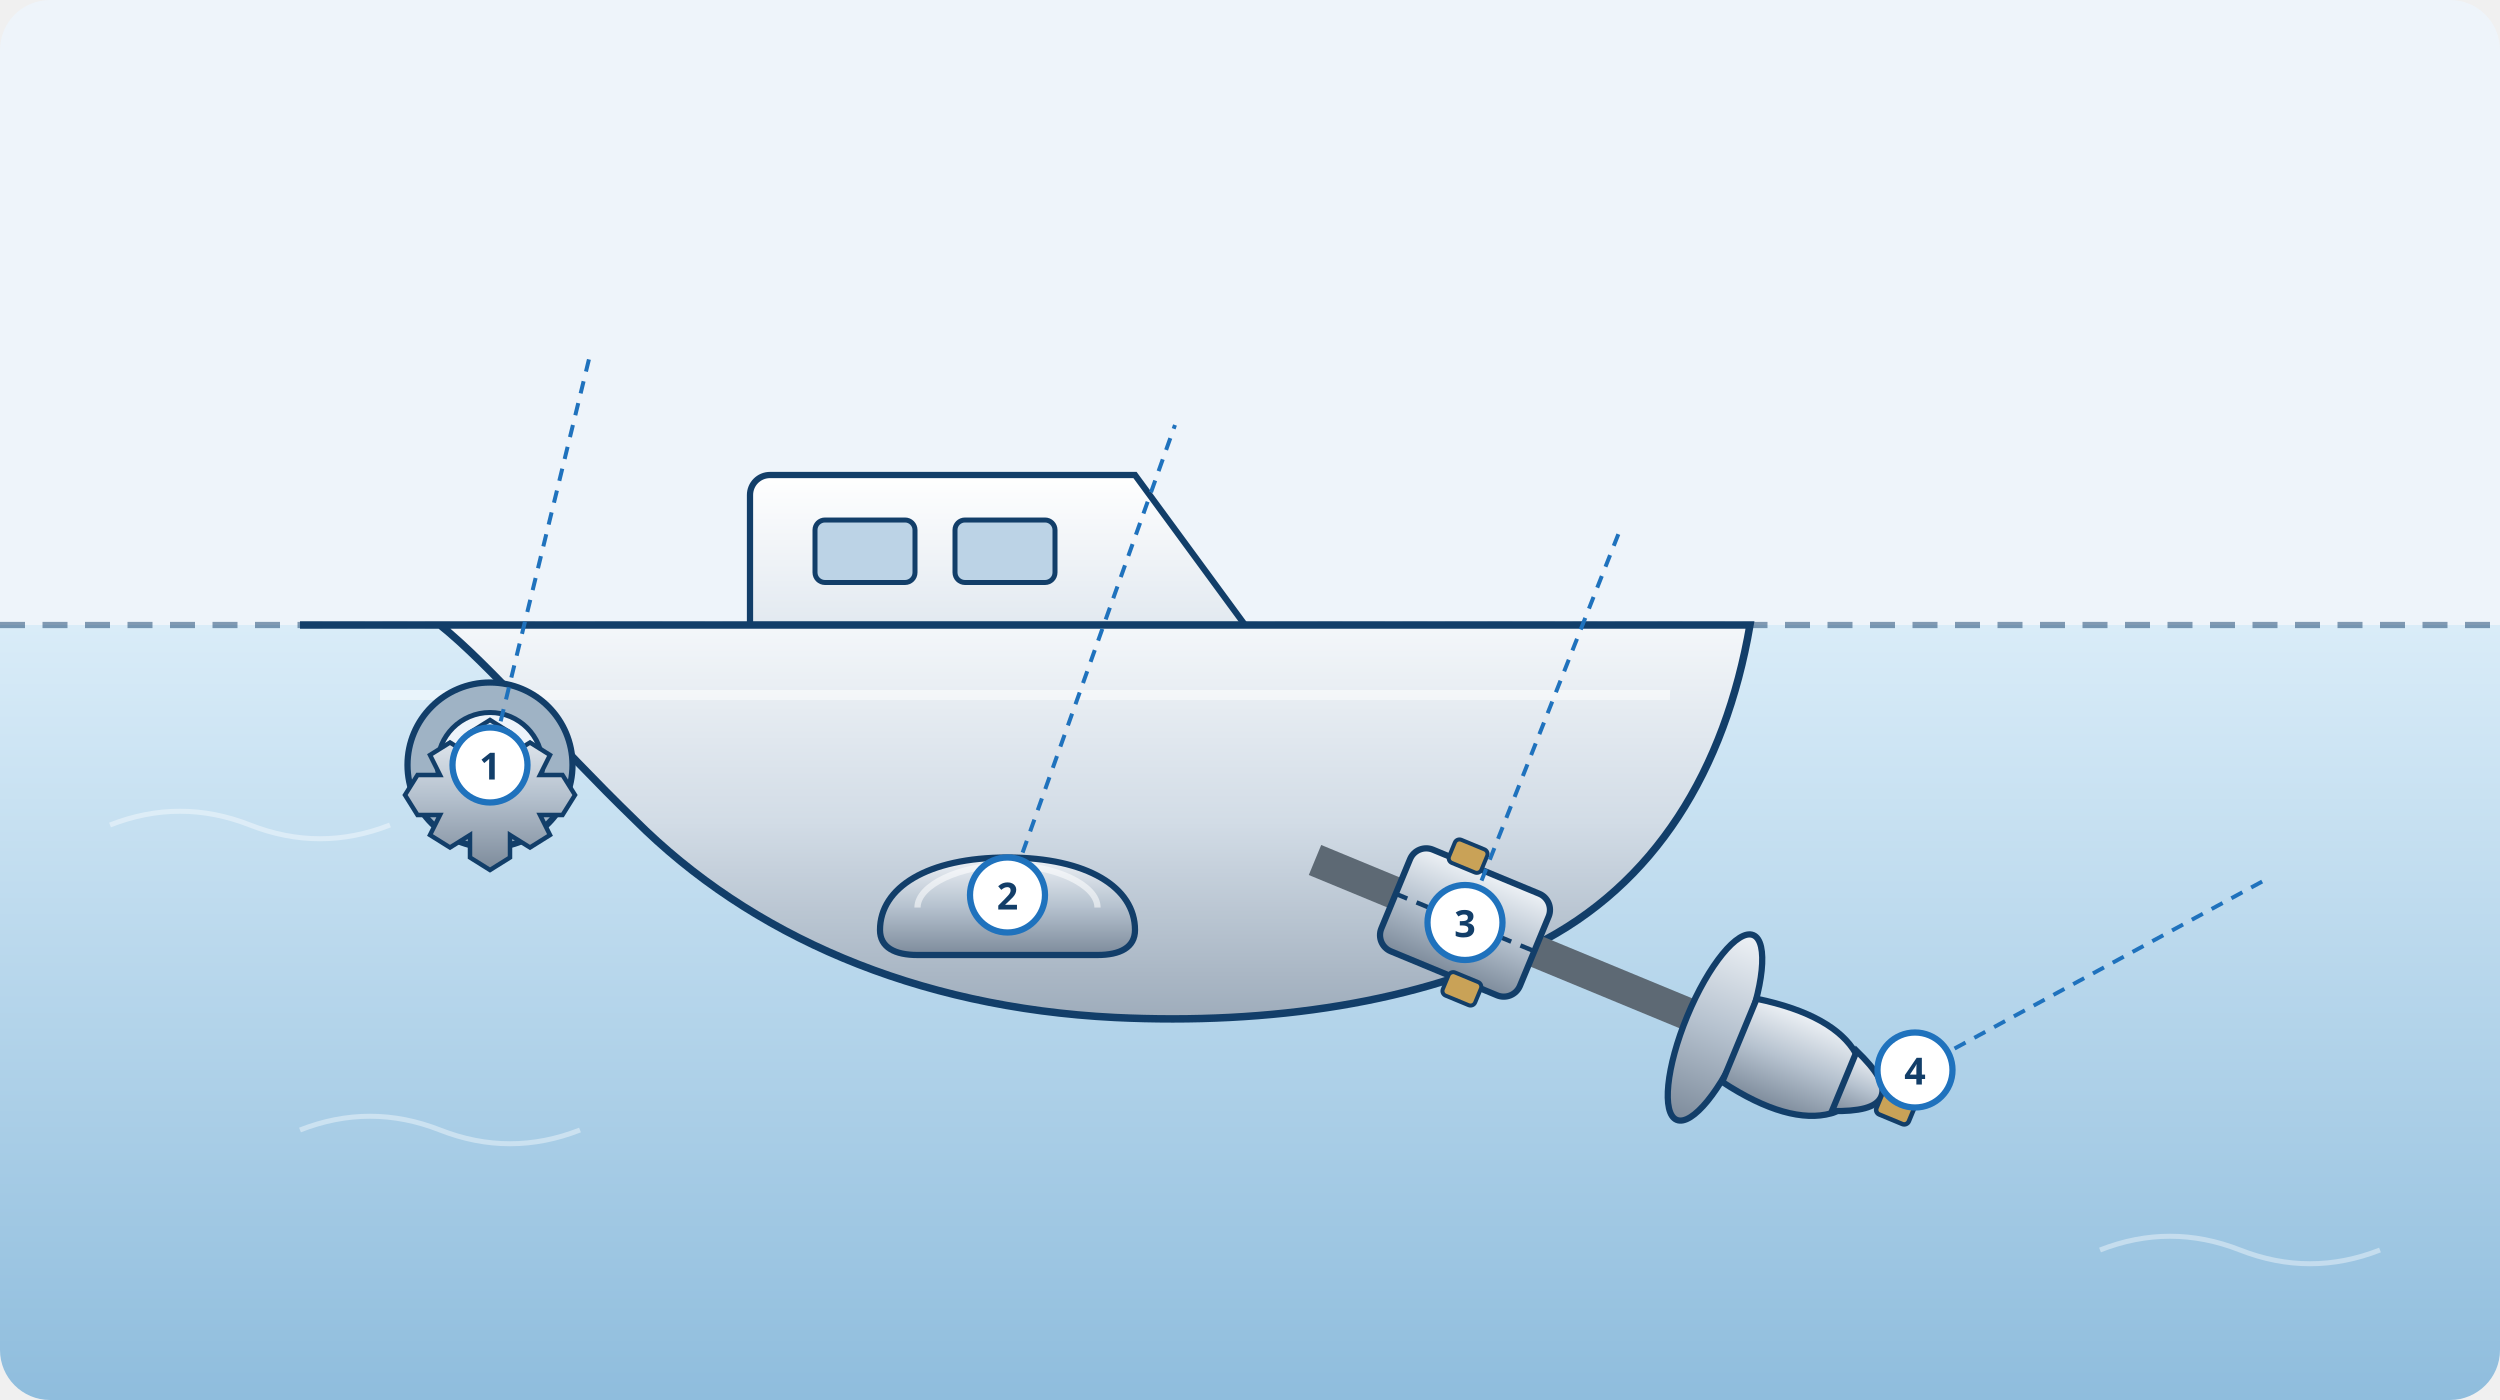
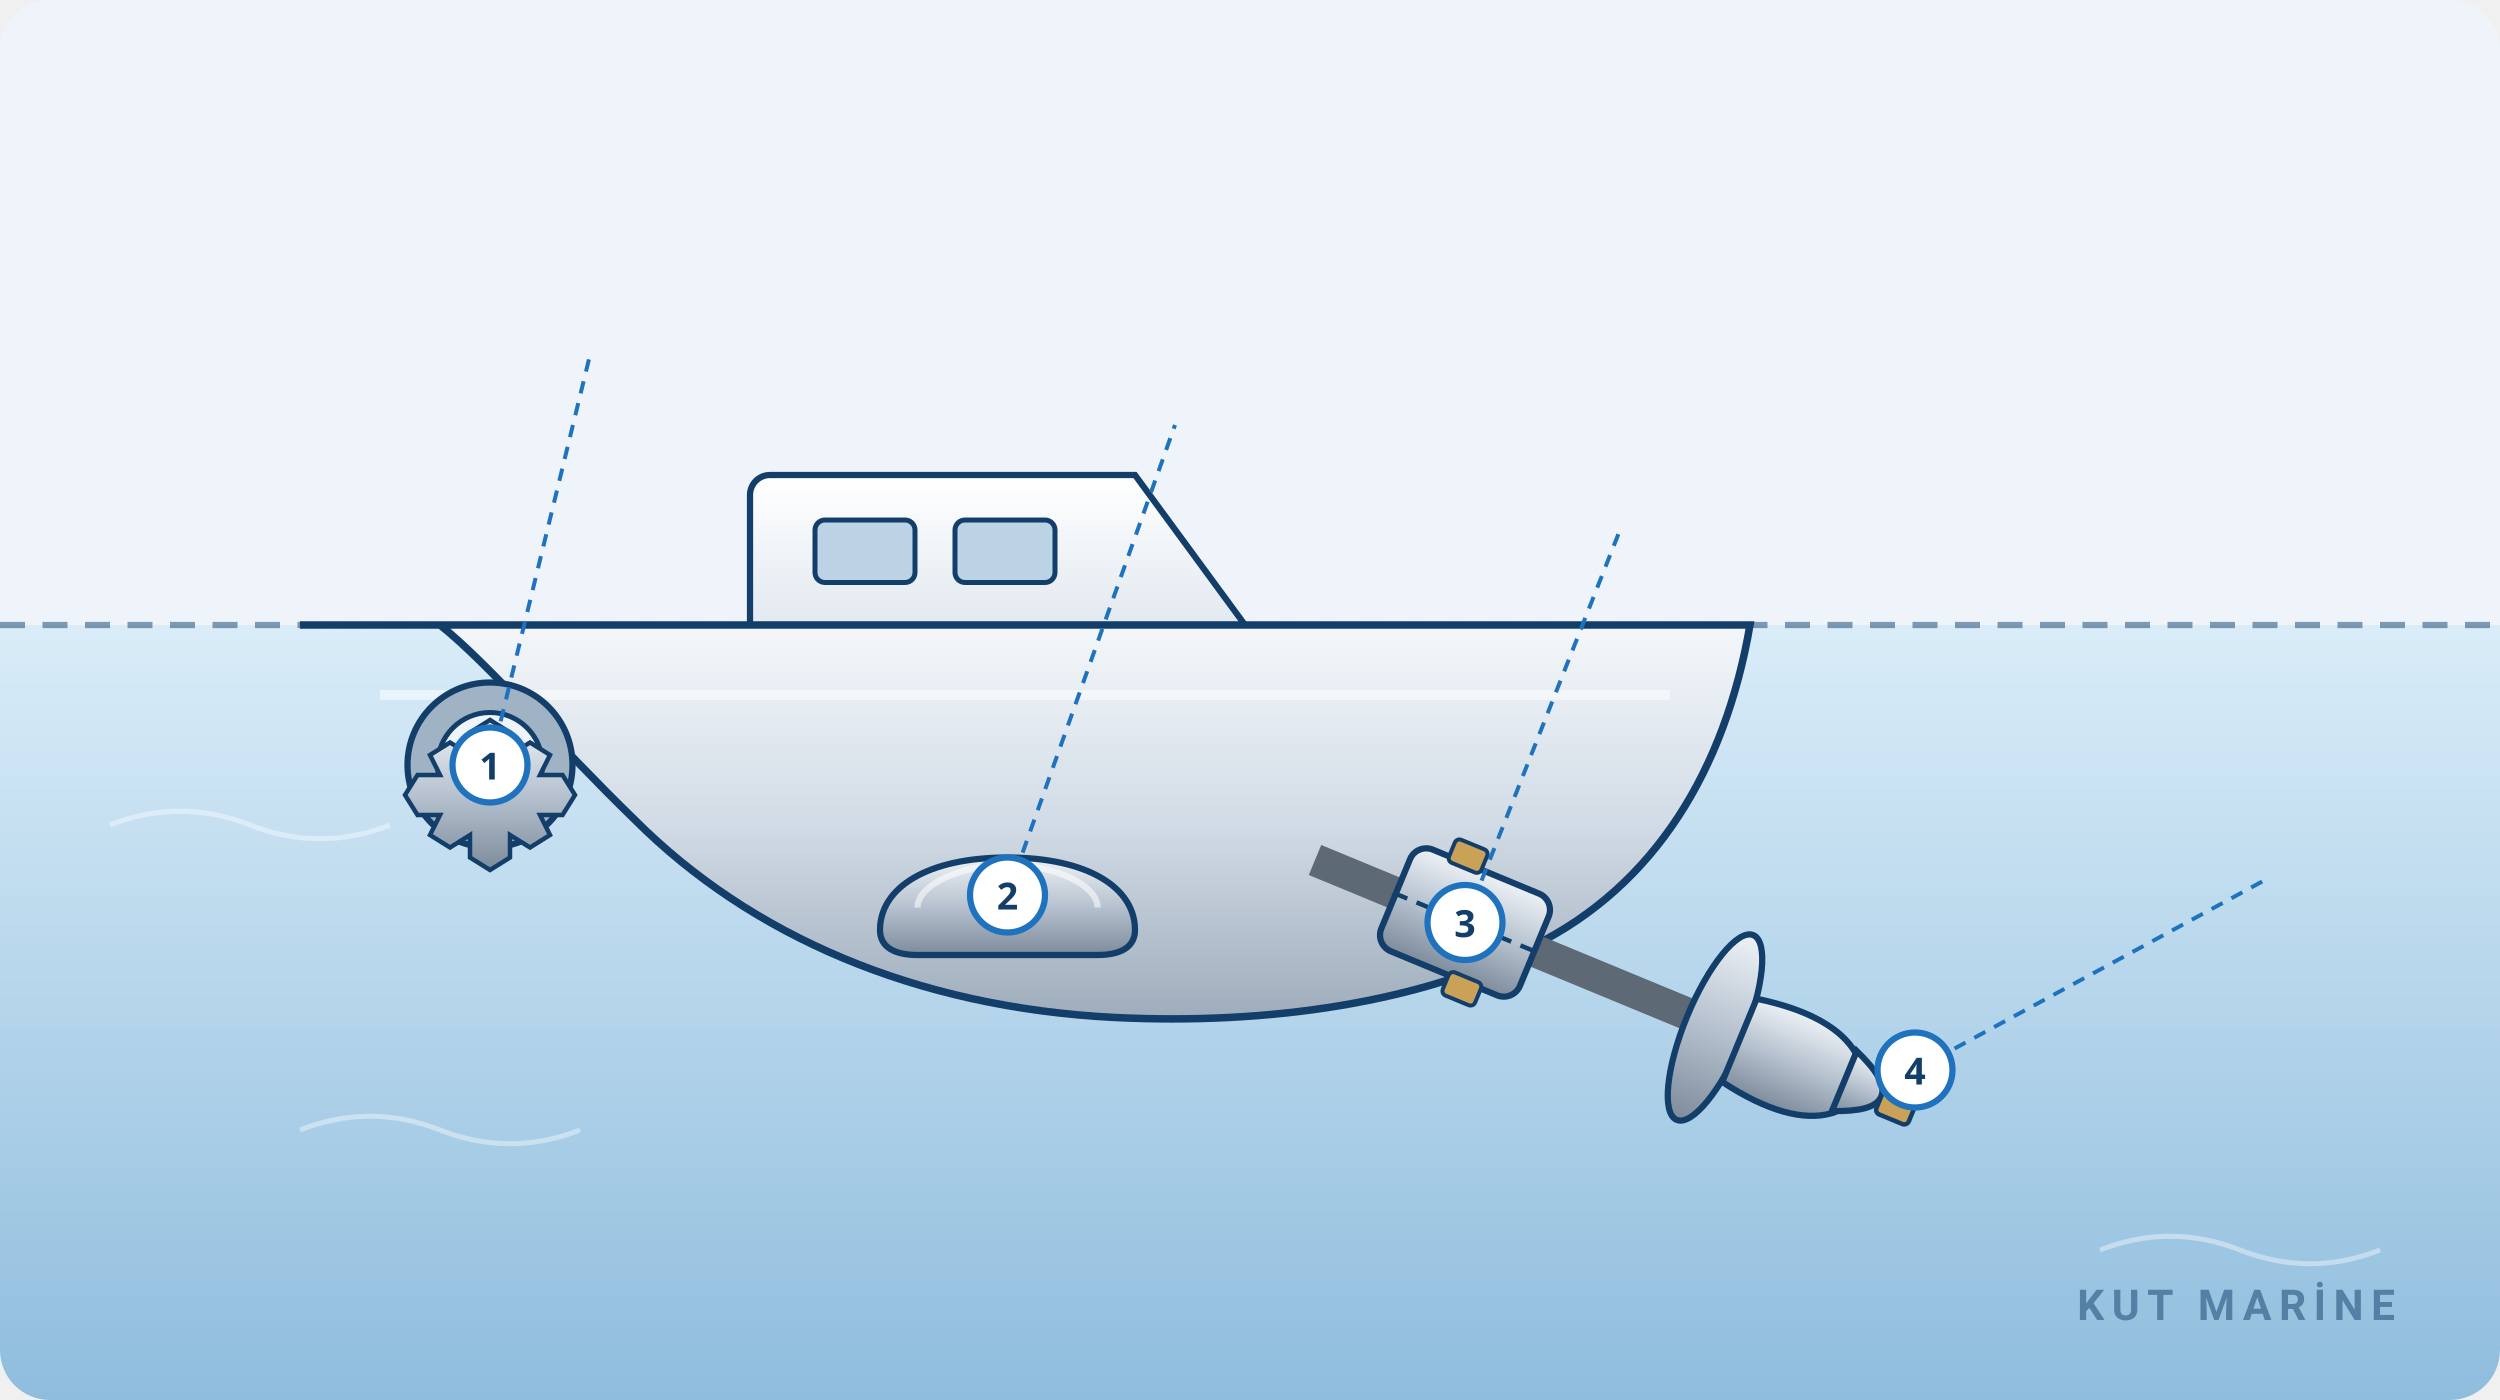
<svg xmlns="http://www.w3.org/2000/svg" viewBox="0 0 1000 560" width="1000" height="560" role="img" aria-labelledby="ht hd">
  <defs>
    <linearGradient id="water" x1="0" y1="0" x2="0" y2="1">
      <stop offset="0" stop-color="#d9ecf8" />
      <stop offset="1" stop-color="#8fbddd" />
    </linearGradient>
    <linearGradient id="hull" x1="0" y1="0" x2="0" y2="1">
      <stop offset="0" stop-color="#f4f7fa" />
      <stop offset=".5" stop-color="#d2dce6" />
      <stop offset="1" stop-color="#9eacbb" />
    </linearGradient>
    <linearGradient id="deck" x1="0" y1="0" x2="0" y2="1">
      <stop offset="0" stop-color="#ffffff" />
      <stop offset="1" stop-color="#e2e9f0" />
    </linearGradient>
    <linearGradient id="met" x1="0" y1="0" x2="0" y2="1">
      <stop offset="0" stop-color="#eef2f6" />
      <stop offset=".5" stop-color="#b6c2cf" />
      <stop offset="1" stop-color="#7d8b9b" />
    </linearGradient>
  </defs>
  <rect width="1000" height="560" rx="20" fill="#eef4fa" />
  <path d="M0 250h1000v290a20 20 0 0 1-20 20H20a20 20 0 0 1-20-20z" fill="url(#water)" />
  <g stroke="#ffffff" stroke-width="2" opacity=".4" fill="none">
    <path d="M44 330q28-11 56 0t56 0" />
    <path d="M120 452q28-11 56 0t56 0" />
    <path d="M840 500q28-11 56 0t56 0" />
  </g>
  <path d="M0 250h1000" stroke="#123e69" stroke-width="2.5" opacity=".5" stroke-dasharray="10 7" />
  <path d="M300 250v-52a8 8 0 0 1 8-8h146l44 60z" fill="url(#deck)" stroke="#123e69" stroke-width="2.5" />
  <g fill="#bcd3e6" stroke="#123e69" stroke-width="2">
    <rect x="326" y="208" width="40" height="25" rx="4" />
    <rect x="382" y="208" width="40" height="25" rx="4" />
  </g>
  <path d="M120 250h580c-10 58-38 104-86 128-46 23-106 32-168 29-80-4-146-33-192-79-32-31-58-62-78-78z" fill="url(#hull)" stroke="#123e69" stroke-width="3" />
  <path d="M152 278h516" stroke="#fff" stroke-width="4" opacity=".5" />
  <circle cx="196" cy="306" r="33" fill="#9fb3c5" stroke="#123e69" stroke-width="2.5" />
  <circle cx="196" cy="306" r="21" fill="#eef4fa" stroke="#123e69" stroke-width="2" />
  <path d="M196 288l8 5v9l8-5 8 5-4 8h9l5 8-5 8h-9l4 8-8 5-8-5v9l-8 5-8-5v-9l-8 5-8-5 4-8h-9l-5-8 5-8h9l-4-8 8-5 8 5v-9z" fill="url(#met)" stroke="#123e69" stroke-width="1.8" />
  <circle cx="196" cy="306" r="6" fill="#5d6974" />
  <path d="M352 372c0-17 19-29 51-29s51 12 51 29c0 7-6 10-15 10h-72c-9 0-15-3-15-10z" fill="url(#met)" stroke="#123e69" stroke-width="2.5" />
  <path d="M367 363c0-9 17-17 36-17s36 8 36 17" fill="none" stroke="#fff" stroke-width="2.5" opacity=".55" />
  <path d="M526 344l150 62" stroke="#5d6974" stroke-width="13" />
  <g transform="rotate(22.5 586 369)">
    <rect x="556" y="347" width="60" height="44" rx="7" fill="url(#met)" stroke="#123e69" stroke-width="2.5" />
    <path d="M556 369h60" stroke="#123e69" stroke-width="1.8" stroke-dasharray="5 4" />
    <rect x="570" y="339" width="14" height="10" rx="2" fill="#c9a257" stroke="#123e69" stroke-width="1.6" />
    <rect x="588" y="389" width="14" height="10" rx="2" fill="#c9a257" stroke="#123e69" stroke-width="1.6" />
  </g>
  <g transform="rotate(22.5 686 411)">
    <ellipse cx="686" cy="411" rx="12" ry="40" fill="url(#met)" stroke="#123e69" stroke-width="2.5" />
    <path d="M697 394c21-4 36-2 45 5 7 5 7 21 0 26-9 7-24 9-45 5z" fill="url(#met)" stroke="#123e69" stroke-width="2.5" />
    <path d="M742 398c10 4 16 8 16 13s-6 9-16 13z" fill="url(#met)" stroke="#123e69" stroke-width="2.5" />
    <rect x="758" y="404" width="14" height="14" rx="2" fill="#c9a257" stroke="#123e69" stroke-width="1.8" />
  </g>
  <g>
    <path d="M196 306L236 142" stroke="#1f72bd" stroke-width="1.6" stroke-dasharray="5 4" />
    <circle cx="196" cy="306" r="15" fill="#fff" stroke="#1f72bd" stroke-width="2.5" />
    <text x="196" y="306" fill="#123e69" font-family="system-ui,sans-serif" font-size="15" font-weight="700" text-anchor="middle" dominant-baseline="central">1</text>
  </g>
  <g>
    <path d="M403 358L470 170" stroke="#1f72bd" stroke-width="1.6" stroke-dasharray="5 4" />
    <circle cx="403" cy="358" r="15" fill="#fff" stroke="#1f72bd" stroke-width="2.5" />
    <text x="403" y="358" fill="#123e69" font-family="system-ui,sans-serif" font-size="15" font-weight="700" text-anchor="middle" dominant-baseline="central">2</text>
  </g>
  <g>
    <path d="M586 369L648 212" stroke="#1f72bd" stroke-width="1.6" stroke-dasharray="5 4" />
    <circle cx="586" cy="369" r="15" fill="#fff" stroke="#1f72bd" stroke-width="2.5" />
    <text x="586" y="369" fill="#123e69" font-family="system-ui,sans-serif" font-size="15" font-weight="700" text-anchor="middle" dominant-baseline="central">3</text>
  </g>
  <g>
    <path d="M766 428L906 352" stroke="#1f72bd" stroke-width="1.6" stroke-dasharray="5 4" />
    <circle cx="766" cy="428" r="15" fill="#fff" stroke="#1f72bd" stroke-width="2.5" />
    <text x="766" y="428" fill="#123e69" font-family="system-ui,sans-serif" font-size="15" font-weight="700" text-anchor="middle" dominant-baseline="central">4</text>
  </g>
+   <text x="958" y="528" fill="#123e69" opacity=".5" font-family="system-ui,-apple-system,Segoe UI,Roboto,sans-serif" font-size="17" font-weight="600" letter-spacing="3" text-anchor="end">KUT MARİNE</text>
</svg>
